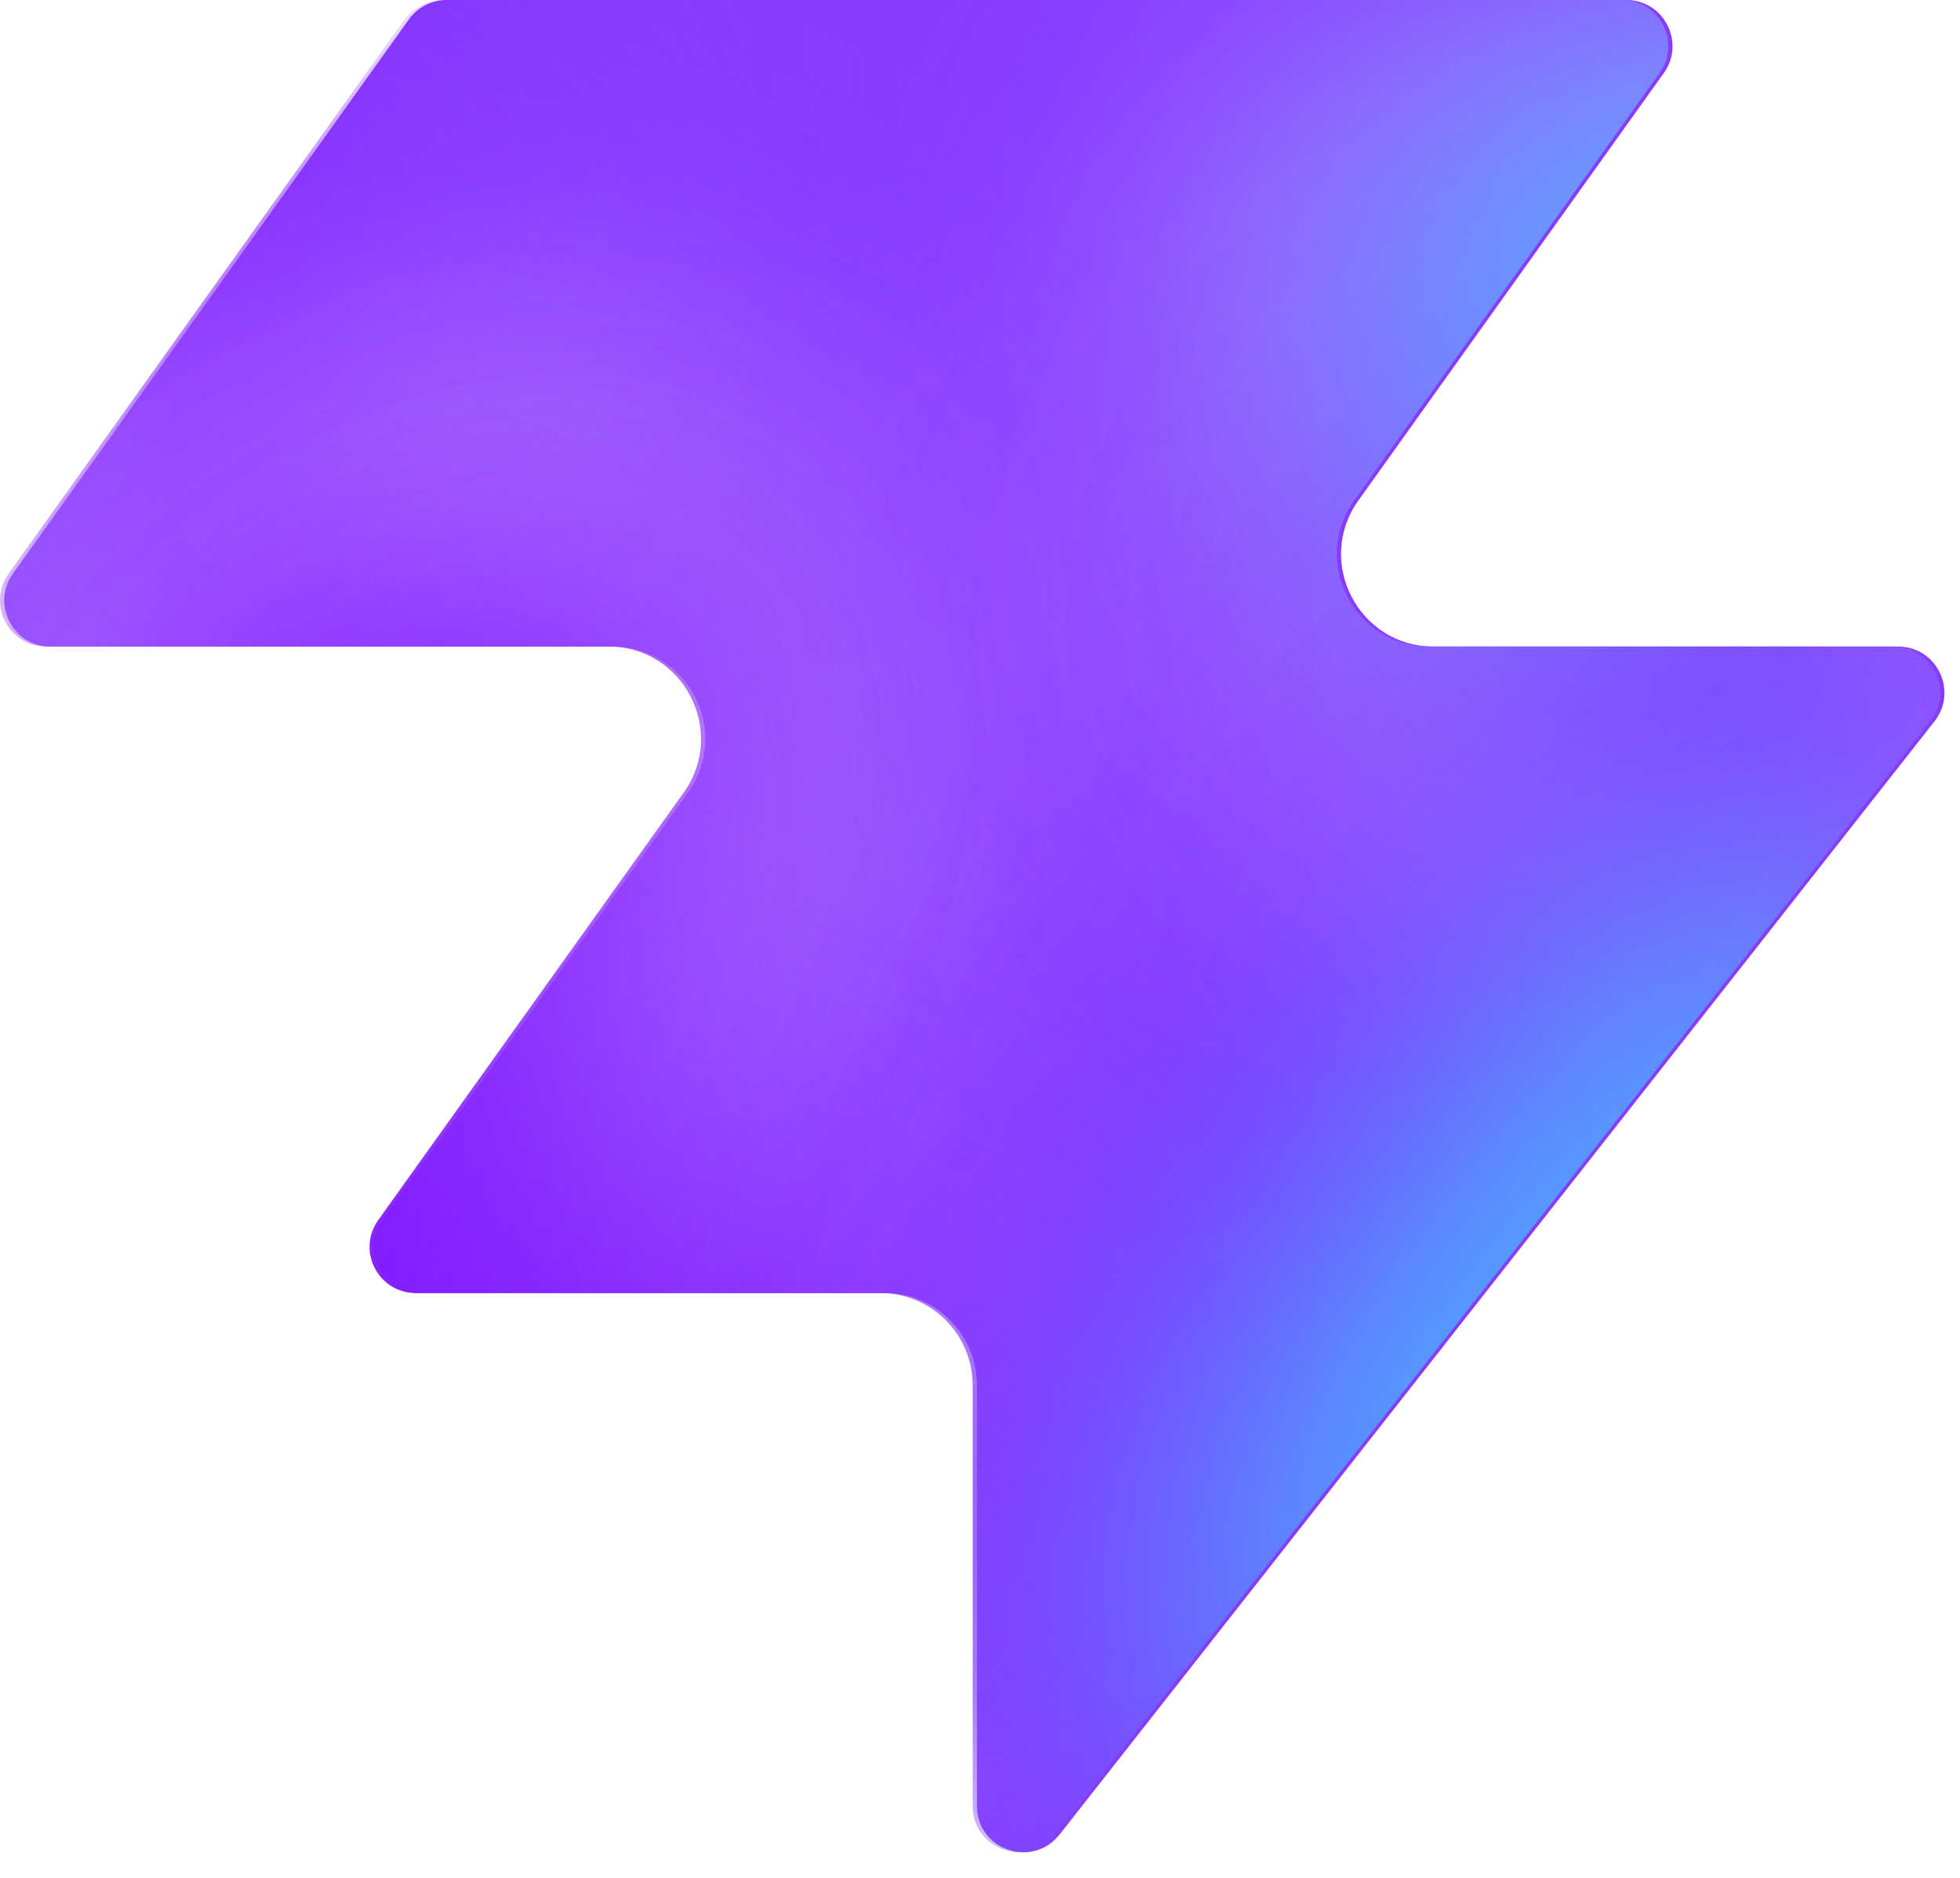
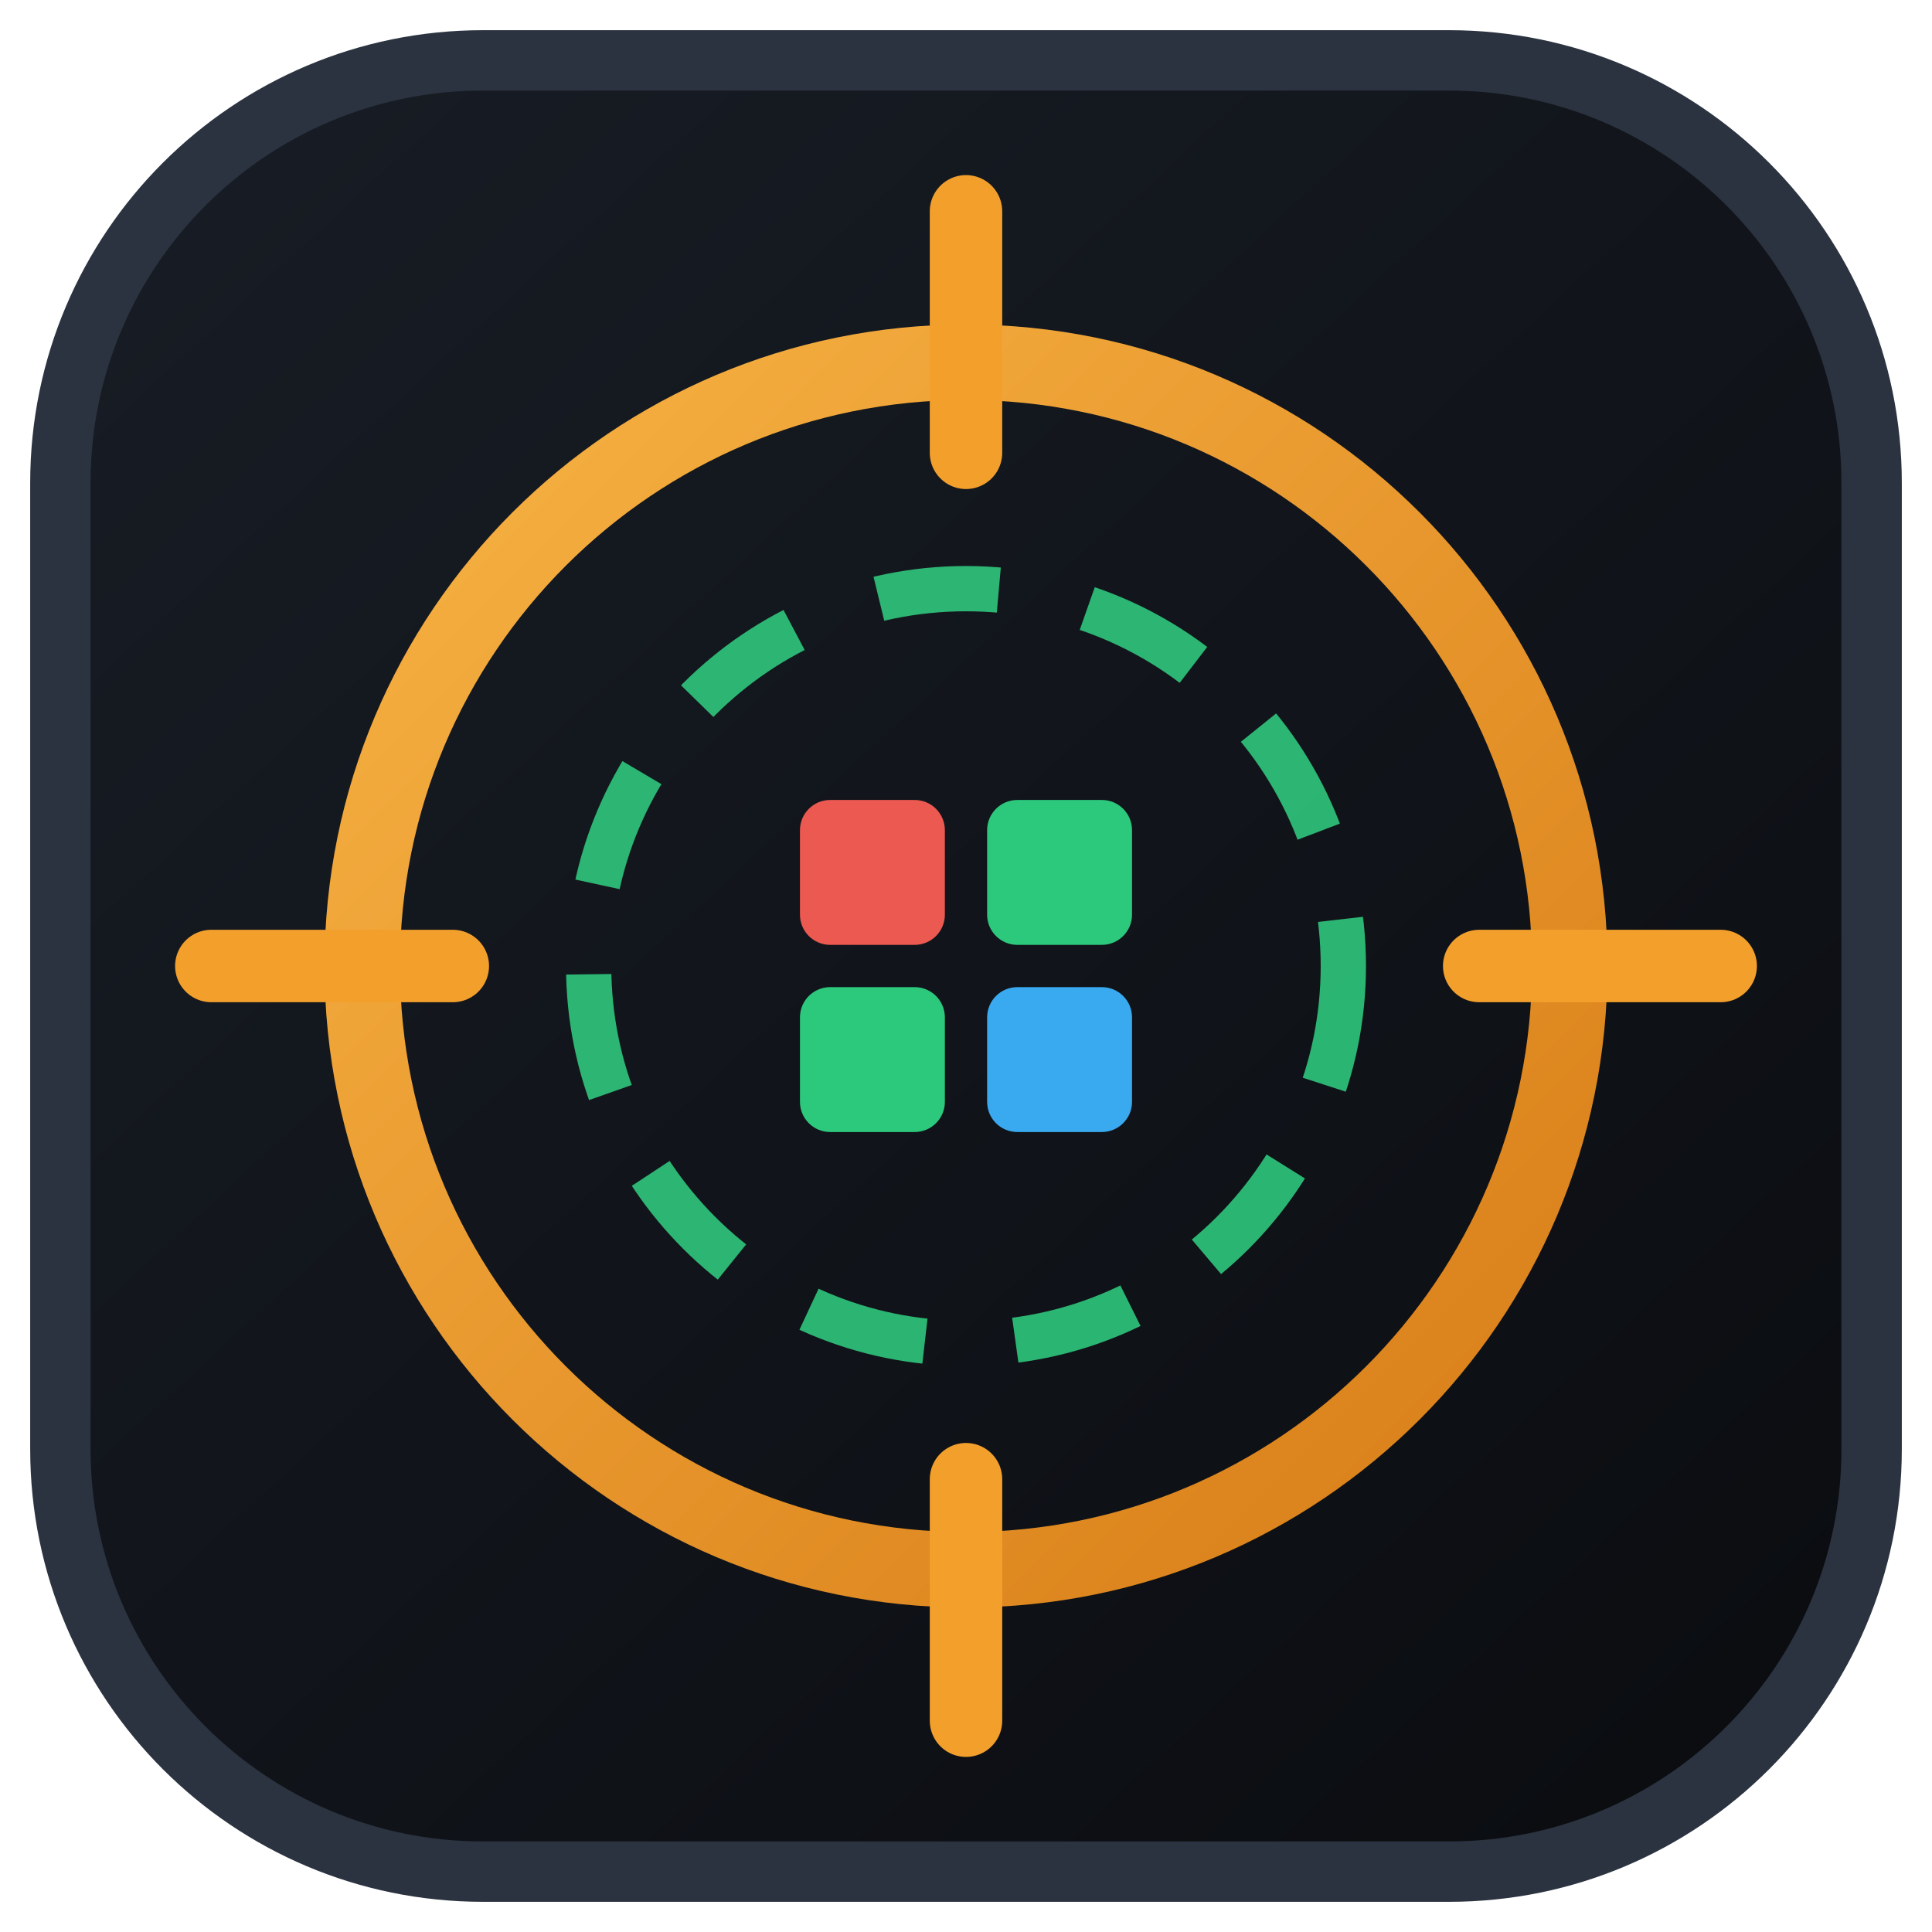
- <svg xmlns="http://www.w3.org/2000/svg" width="48" height="46" fill="none" viewBox="0 0 48 46">
-   <path fill="#863bff" d="M25.946 44.938c-.664.845-2.021.375-2.021-.698V33.937a2.26 2.26 0 0 0-2.262-2.262H10.287c-.92 0-1.456-1.04-.92-1.788l7.48-10.471c1.07-1.497 0-3.578-1.842-3.578H1.237c-.92 0-1.456-1.04-.92-1.788L10.013.474c.214-.297.556-.474.92-.474h28.894c.92 0 1.456 1.04.92 1.788l-7.48 10.471c-1.07 1.498 0 3.579 1.842 3.579h11.377c.943 0 1.473 1.088.89 1.83L25.947 44.94z" style="fill:#863bff;fill:color(display-p3 .525 .23 1);fill-opacity:1" />
-   <mask id="a" width="48" height="46" x="0" y="0" maskUnits="userSpaceOnUse" style="mask-type:alpha">
-     <path fill="#000" d="M25.842 44.938c-.664.844-2.021.375-2.021-.698V33.937a2.26 2.26 0 0 0-2.262-2.262H10.183c-.92 0-1.456-1.04-.92-1.788l7.48-10.471c1.07-1.498 0-3.579-1.842-3.579H1.133c-.92 0-1.456-1.04-.92-1.787L9.91.473c.214-.297.556-.474.92-.474h28.894c.92 0 1.456 1.04.92 1.788l-7.48 10.471c-1.07 1.498 0 3.578 1.842 3.578h11.377c.943 0 1.473 1.088.89 1.832L25.843 44.94z" style="fill:#000;fill-opacity:1" />
-   </mask>
-   <g mask="url(#a)">
-     <g filter="url(#b)">
-       <ellipse cx="5.508" cy="14.704" fill="#ede6ff" rx="5.508" ry="14.704" style="fill:#ede6ff;fill:color(display-p3 .927 .903 1);fill-opacity:1" transform="matrix(.00324 1 1 -.00324 -4.47 31.516)" />
-     </g>
-     <g filter="url(#c)">
-       <ellipse cx="10.399" cy="29.851" fill="#ede6ff" rx="10.399" ry="29.851" style="fill:#ede6ff;fill:color(display-p3 .927 .903 1);fill-opacity:1" transform="matrix(.00324 1 1 -.00324 -39.328 7.883)" />
-     </g>
-     <g filter="url(#d)">
-       <ellipse cx="5.508" cy="30.487" fill="#7e14ff" rx="5.508" ry="30.487" style="fill:#7e14ff;fill:color(display-p3 .492 .077 1);fill-opacity:1" transform="rotate(89.814 -25.913 -14.639)scale(1 -1)" />
-     </g>
-     <g filter="url(#e)">
-       <ellipse cx="5.508" cy="30.599" fill="#7e14ff" rx="5.508" ry="30.599" style="fill:#7e14ff;fill:color(display-p3 .492 .077 1);fill-opacity:1" transform="rotate(89.814 -32.644 -3.334)scale(1 -1)" />
-     </g>
-     <g filter="url(#f)">
-       <ellipse cx="5.508" cy="30.599" fill="#7e14ff" rx="5.508" ry="30.599" style="fill:#7e14ff;fill:color(display-p3 .492 .077 1);fill-opacity:1" transform="matrix(.00324 1 1 -.00324 -34.34 30.47)" />
-     </g>
-     <g filter="url(#g)">
-       <ellipse cx="14.072" cy="22.078" fill="#ede6ff" rx="14.072" ry="22.078" style="fill:#ede6ff;fill:color(display-p3 .927 .903 1);fill-opacity:1" transform="rotate(93.35 24.506 48.493)scale(-1 1)" />
-     </g>
-     <g filter="url(#h)">
-       <ellipse cx="3.47" cy="21.501" fill="#7e14ff" rx="3.47" ry="21.501" style="fill:#7e14ff;fill:color(display-p3 .492 .077 1);fill-opacity:1" transform="rotate(89.009 28.708 47.59)scale(-1 1)" />
-     </g>
-     <g filter="url(#i)">
-       <ellipse cx="3.47" cy="21.501" fill="#7e14ff" rx="3.47" ry="21.501" style="fill:#7e14ff;fill:color(display-p3 .492 .077 1);fill-opacity:1" transform="rotate(89.009 28.708 47.59)scale(-1 1)" />
-     </g>
-     <g filter="url(#j)">
-       <ellipse cx=".387" cy="8.972" fill="#7e14ff" rx="4.407" ry="29.108" style="fill:#7e14ff;fill:color(display-p3 .492 .077 1);fill-opacity:1" transform="rotate(39.51 .387 8.972)" />
-     </g>
-     <g filter="url(#k)">
-       <ellipse cx="47.523" cy="-6.092" fill="#7e14ff" rx="4.407" ry="29.108" style="fill:#7e14ff;fill:color(display-p3 .492 .077 1);fill-opacity:1" transform="rotate(37.892 47.523 -6.092)" />
-     </g>
-     <g filter="url(#l)">
-       <ellipse cx="41.412" cy="6.333" fill="#47bfff" rx="5.971" ry="9.665" style="fill:#47bfff;fill:color(display-p3 .28 .748 1);fill-opacity:1" transform="rotate(37.892 41.412 6.333)" />
-     </g>
-     <g filter="url(#m)">
-       <ellipse cx="-1.879" cy="38.332" fill="#7e14ff" rx="4.407" ry="29.108" style="fill:#7e14ff;fill:color(display-p3 .492 .077 1);fill-opacity:1" transform="rotate(37.892 -1.88 38.332)" />
-     </g>
-     <g filter="url(#n)">
-       <ellipse cx="-1.879" cy="38.332" fill="#7e14ff" rx="4.407" ry="29.108" style="fill:#7e14ff;fill:color(display-p3 .492 .077 1);fill-opacity:1" transform="rotate(37.892 -1.88 38.332)" />
-     </g>
-     <g filter="url(#o)">
-       <ellipse cx="35.651" cy="29.907" fill="#7e14ff" rx="4.407" ry="29.108" style="fill:#7e14ff;fill:color(display-p3 .492 .077 1);fill-opacity:1" transform="rotate(37.892 35.651 29.907)" />
-     </g>
-     <g filter="url(#p)">
-       <ellipse cx="38.418" cy="32.4" fill="#47bfff" rx="5.971" ry="15.297" style="fill:#47bfff;fill:color(display-p3 .28 .748 1);fill-opacity:1" transform="rotate(37.892 38.418 32.4)" />
-     </g>
-   </g>
+ <svg xmlns="http://www.w3.org/2000/svg" width="64" height="64" viewBox="0 0 64 64" fill="none">
  <defs>
-     <filter id="b" width="60.045" height="41.654" x="-19.77" y="16.149" color-interpolation-filters="sRGB" filterUnits="userSpaceOnUse">
-       <feFlood flood-opacity="0" result="BackgroundImageFix" />
-       <feBlend in="SourceGraphic" in2="BackgroundImageFix" result="shape" />
-       <feGaussianBlur result="effect1_foregroundBlur_2002_17158" stdDeviation="7.659" />
-     </filter>
-     <filter id="c" width="90.34" height="51.437" x="-54.613" y="-7.533" color-interpolation-filters="sRGB" filterUnits="userSpaceOnUse">
-       <feFlood flood-opacity="0" result="BackgroundImageFix" />
-       <feBlend in="SourceGraphic" in2="BackgroundImageFix" result="shape" />
-       <feGaussianBlur result="effect1_foregroundBlur_2002_17158" stdDeviation="7.659" />
-     </filter>
-     <filter id="d" width="79.355" height="29.4" x="-49.64" y="2.03" color-interpolation-filters="sRGB" filterUnits="userSpaceOnUse">
-       <feFlood flood-opacity="0" result="BackgroundImageFix" />
-       <feBlend in="SourceGraphic" in2="BackgroundImageFix" result="shape" />
-       <feGaussianBlur result="effect1_foregroundBlur_2002_17158" stdDeviation="4.596" />
-     </filter>
-     <filter id="e" width="79.579" height="29.4" x="-45.045" y="20.029" color-interpolation-filters="sRGB" filterUnits="userSpaceOnUse">
-       <feFlood flood-opacity="0" result="BackgroundImageFix" />
-       <feBlend in="SourceGraphic" in2="BackgroundImageFix" result="shape" />
-       <feGaussianBlur result="effect1_foregroundBlur_2002_17158" stdDeviation="4.596" />
-     </filter>
-     <filter id="f" width="79.579" height="29.4" x="-43.513" y="21.178" color-interpolation-filters="sRGB" filterUnits="userSpaceOnUse">
-       <feFlood flood-opacity="0" result="BackgroundImageFix" />
-       <feBlend in="SourceGraphic" in2="BackgroundImageFix" result="shape" />
-       <feGaussianBlur result="effect1_foregroundBlur_2002_17158" stdDeviation="4.596" />
-     </filter>
-     <filter id="g" width="74.749" height="58.852" x="15.756" y="-17.901" color-interpolation-filters="sRGB" filterUnits="userSpaceOnUse">
-       <feFlood flood-opacity="0" result="BackgroundImageFix" />
-       <feBlend in="SourceGraphic" in2="BackgroundImageFix" result="shape" />
-       <feGaussianBlur result="effect1_foregroundBlur_2002_17158" stdDeviation="7.659" />
-     </filter>
-     <filter id="h" width="61.377" height="25.362" x="23.548" y="2.284" color-interpolation-filters="sRGB" filterUnits="userSpaceOnUse">
-       <feFlood flood-opacity="0" result="BackgroundImageFix" />
-       <feBlend in="SourceGraphic" in2="BackgroundImageFix" result="shape" />
-       <feGaussianBlur result="effect1_foregroundBlur_2002_17158" stdDeviation="4.596" />
-     </filter>
-     <filter id="i" width="61.377" height="25.362" x="23.548" y="2.284" color-interpolation-filters="sRGB" filterUnits="userSpaceOnUse">
-       <feFlood flood-opacity="0" result="BackgroundImageFix" />
-       <feBlend in="SourceGraphic" in2="BackgroundImageFix" result="shape" />
-       <feGaussianBlur result="effect1_foregroundBlur_2002_17158" stdDeviation="4.596" />
-     </filter>
-     <filter id="j" width="56.045" height="63.649" x="-27.636" y="-22.853" color-interpolation-filters="sRGB" filterUnits="userSpaceOnUse">
-       <feFlood flood-opacity="0" result="BackgroundImageFix" />
-       <feBlend in="SourceGraphic" in2="BackgroundImageFix" result="shape" />
-       <feGaussianBlur result="effect1_foregroundBlur_2002_17158" stdDeviation="4.596" />
-     </filter>
-     <filter id="k" width="54.814" height="64.646" x="20.116" y="-38.415" color-interpolation-filters="sRGB" filterUnits="userSpaceOnUse">
-       <feFlood flood-opacity="0" result="BackgroundImageFix" />
-       <feBlend in="SourceGraphic" in2="BackgroundImageFix" result="shape" />
-       <feGaussianBlur result="effect1_foregroundBlur_2002_17158" stdDeviation="4.596" />
-     </filter>
-     <filter id="l" width="33.541" height="35.313" x="24.641" y="-11.323" color-interpolation-filters="sRGB" filterUnits="userSpaceOnUse">
-       <feFlood flood-opacity="0" result="BackgroundImageFix" />
-       <feBlend in="SourceGraphic" in2="BackgroundImageFix" result="shape" />
-       <feGaussianBlur result="effect1_foregroundBlur_2002_17158" stdDeviation="4.596" />
-     </filter>
-     <filter id="m" width="54.814" height="64.646" x="-29.286" y="6.009" color-interpolation-filters="sRGB" filterUnits="userSpaceOnUse">
-       <feFlood flood-opacity="0" result="BackgroundImageFix" />
-       <feBlend in="SourceGraphic" in2="BackgroundImageFix" result="shape" />
-       <feGaussianBlur result="effect1_foregroundBlur_2002_17158" stdDeviation="4.596" />
-     </filter>
-     <filter id="n" width="54.814" height="64.646" x="-29.286" y="6.009" color-interpolation-filters="sRGB" filterUnits="userSpaceOnUse">
-       <feFlood flood-opacity="0" result="BackgroundImageFix" />
-       <feBlend in="SourceGraphic" in2="BackgroundImageFix" result="shape" />
-       <feGaussianBlur result="effect1_foregroundBlur_2002_17158" stdDeviation="4.596" />
-     </filter>
-     <filter id="o" width="54.814" height="64.646" x="8.244" y="-2.416" color-interpolation-filters="sRGB" filterUnits="userSpaceOnUse">
-       <feFlood flood-opacity="0" result="BackgroundImageFix" />
-       <feBlend in="SourceGraphic" in2="BackgroundImageFix" result="shape" />
-       <feGaussianBlur result="effect1_foregroundBlur_2002_17158" stdDeviation="4.596" />
-     </filter>
-     <filter id="p" width="39.409" height="43.623" x="18.713" y="10.588" color-interpolation-filters="sRGB" filterUnits="userSpaceOnUse">
-       <feFlood flood-opacity="0" result="BackgroundImageFix" />
-       <feBlend in="SourceGraphic" in2="BackgroundImageFix" result="shape" />
-       <feGaussianBlur result="effect1_foregroundBlur_2002_17158" stdDeviation="4.596" />
-     </filter>
+     <linearGradient id="bg" x1="8" y1="6" x2="56" y2="58" gradientUnits="userSpaceOnUse">
+       <stop offset="0" stop-color="#171c24" />
+       <stop offset="1" stop-color="#0b0d11" />
+     </linearGradient>
+     <linearGradient id="ring" x1="14" y1="14" x2="50" y2="50" gradientUnits="userSpaceOnUse">
+       <stop offset="0" stop-color="#f6b042" />
+       <stop offset="1" stop-color="#d97f19" />
+     </linearGradient>
  </defs>
+   <rect x="2" y="2" width="60" height="60" rx="14" fill="url(#bg)" stroke="#2b3340" stroke-width="2" />
+   <circle cx="32" cy="32" r="20" stroke="url(#ring)" stroke-width="2.5" />
+   <circle cx="32" cy="32" r="12.5" stroke="#2fc67c" stroke-width="1.5" stroke-dasharray="4 3" opacity="0.9" />
+   <path d="M32 7V15M32 49V57M7 32H15M49 32H57" stroke="#f29f2c" stroke-width="2.4" stroke-linecap="round" />
+   <rect x="26.5" y="26.5" width="4.8" height="4.8" rx="1" fill="#ec5951" />
+   <rect x="32.7" y="26.5" width="4.8" height="4.8" rx="1" fill="#2cc97d" />
+   <rect x="26.5" y="32.7" width="4.8" height="4.8" rx="1" fill="#2cc97d" />
+   <rect x="32.7" y="32.7" width="4.8" height="4.8" rx="1" fill="#39aaf0" />
</svg>
